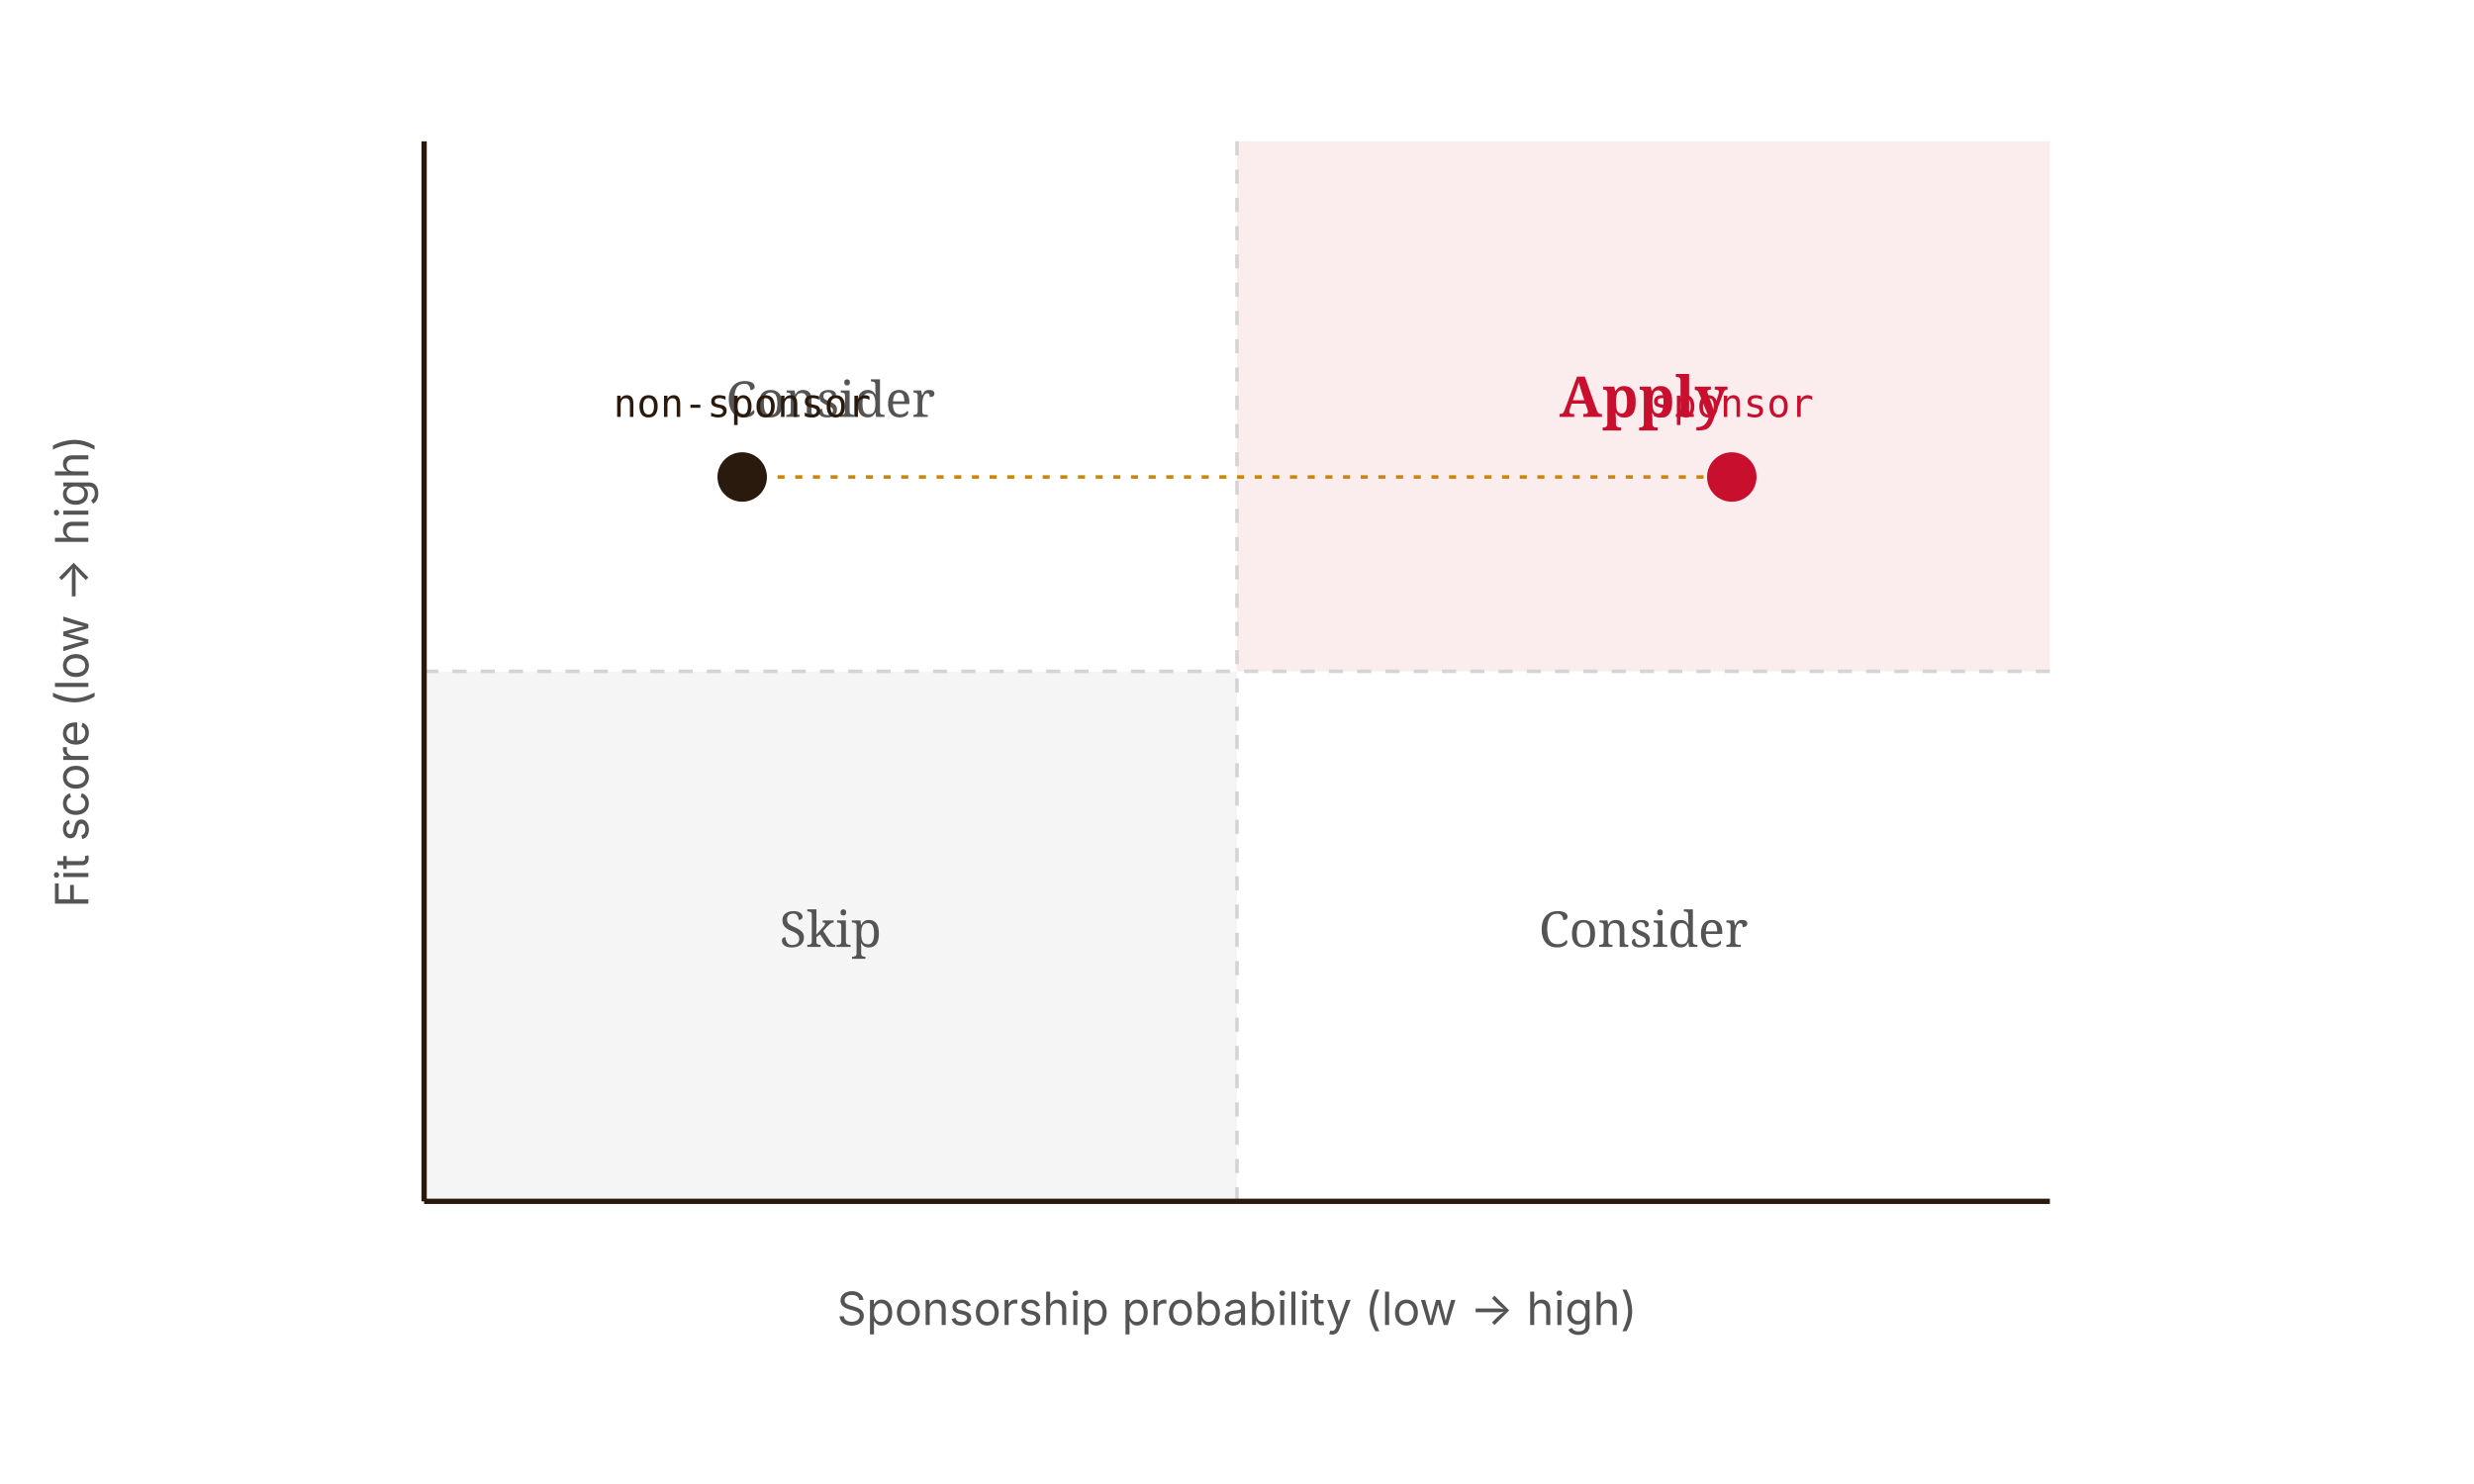
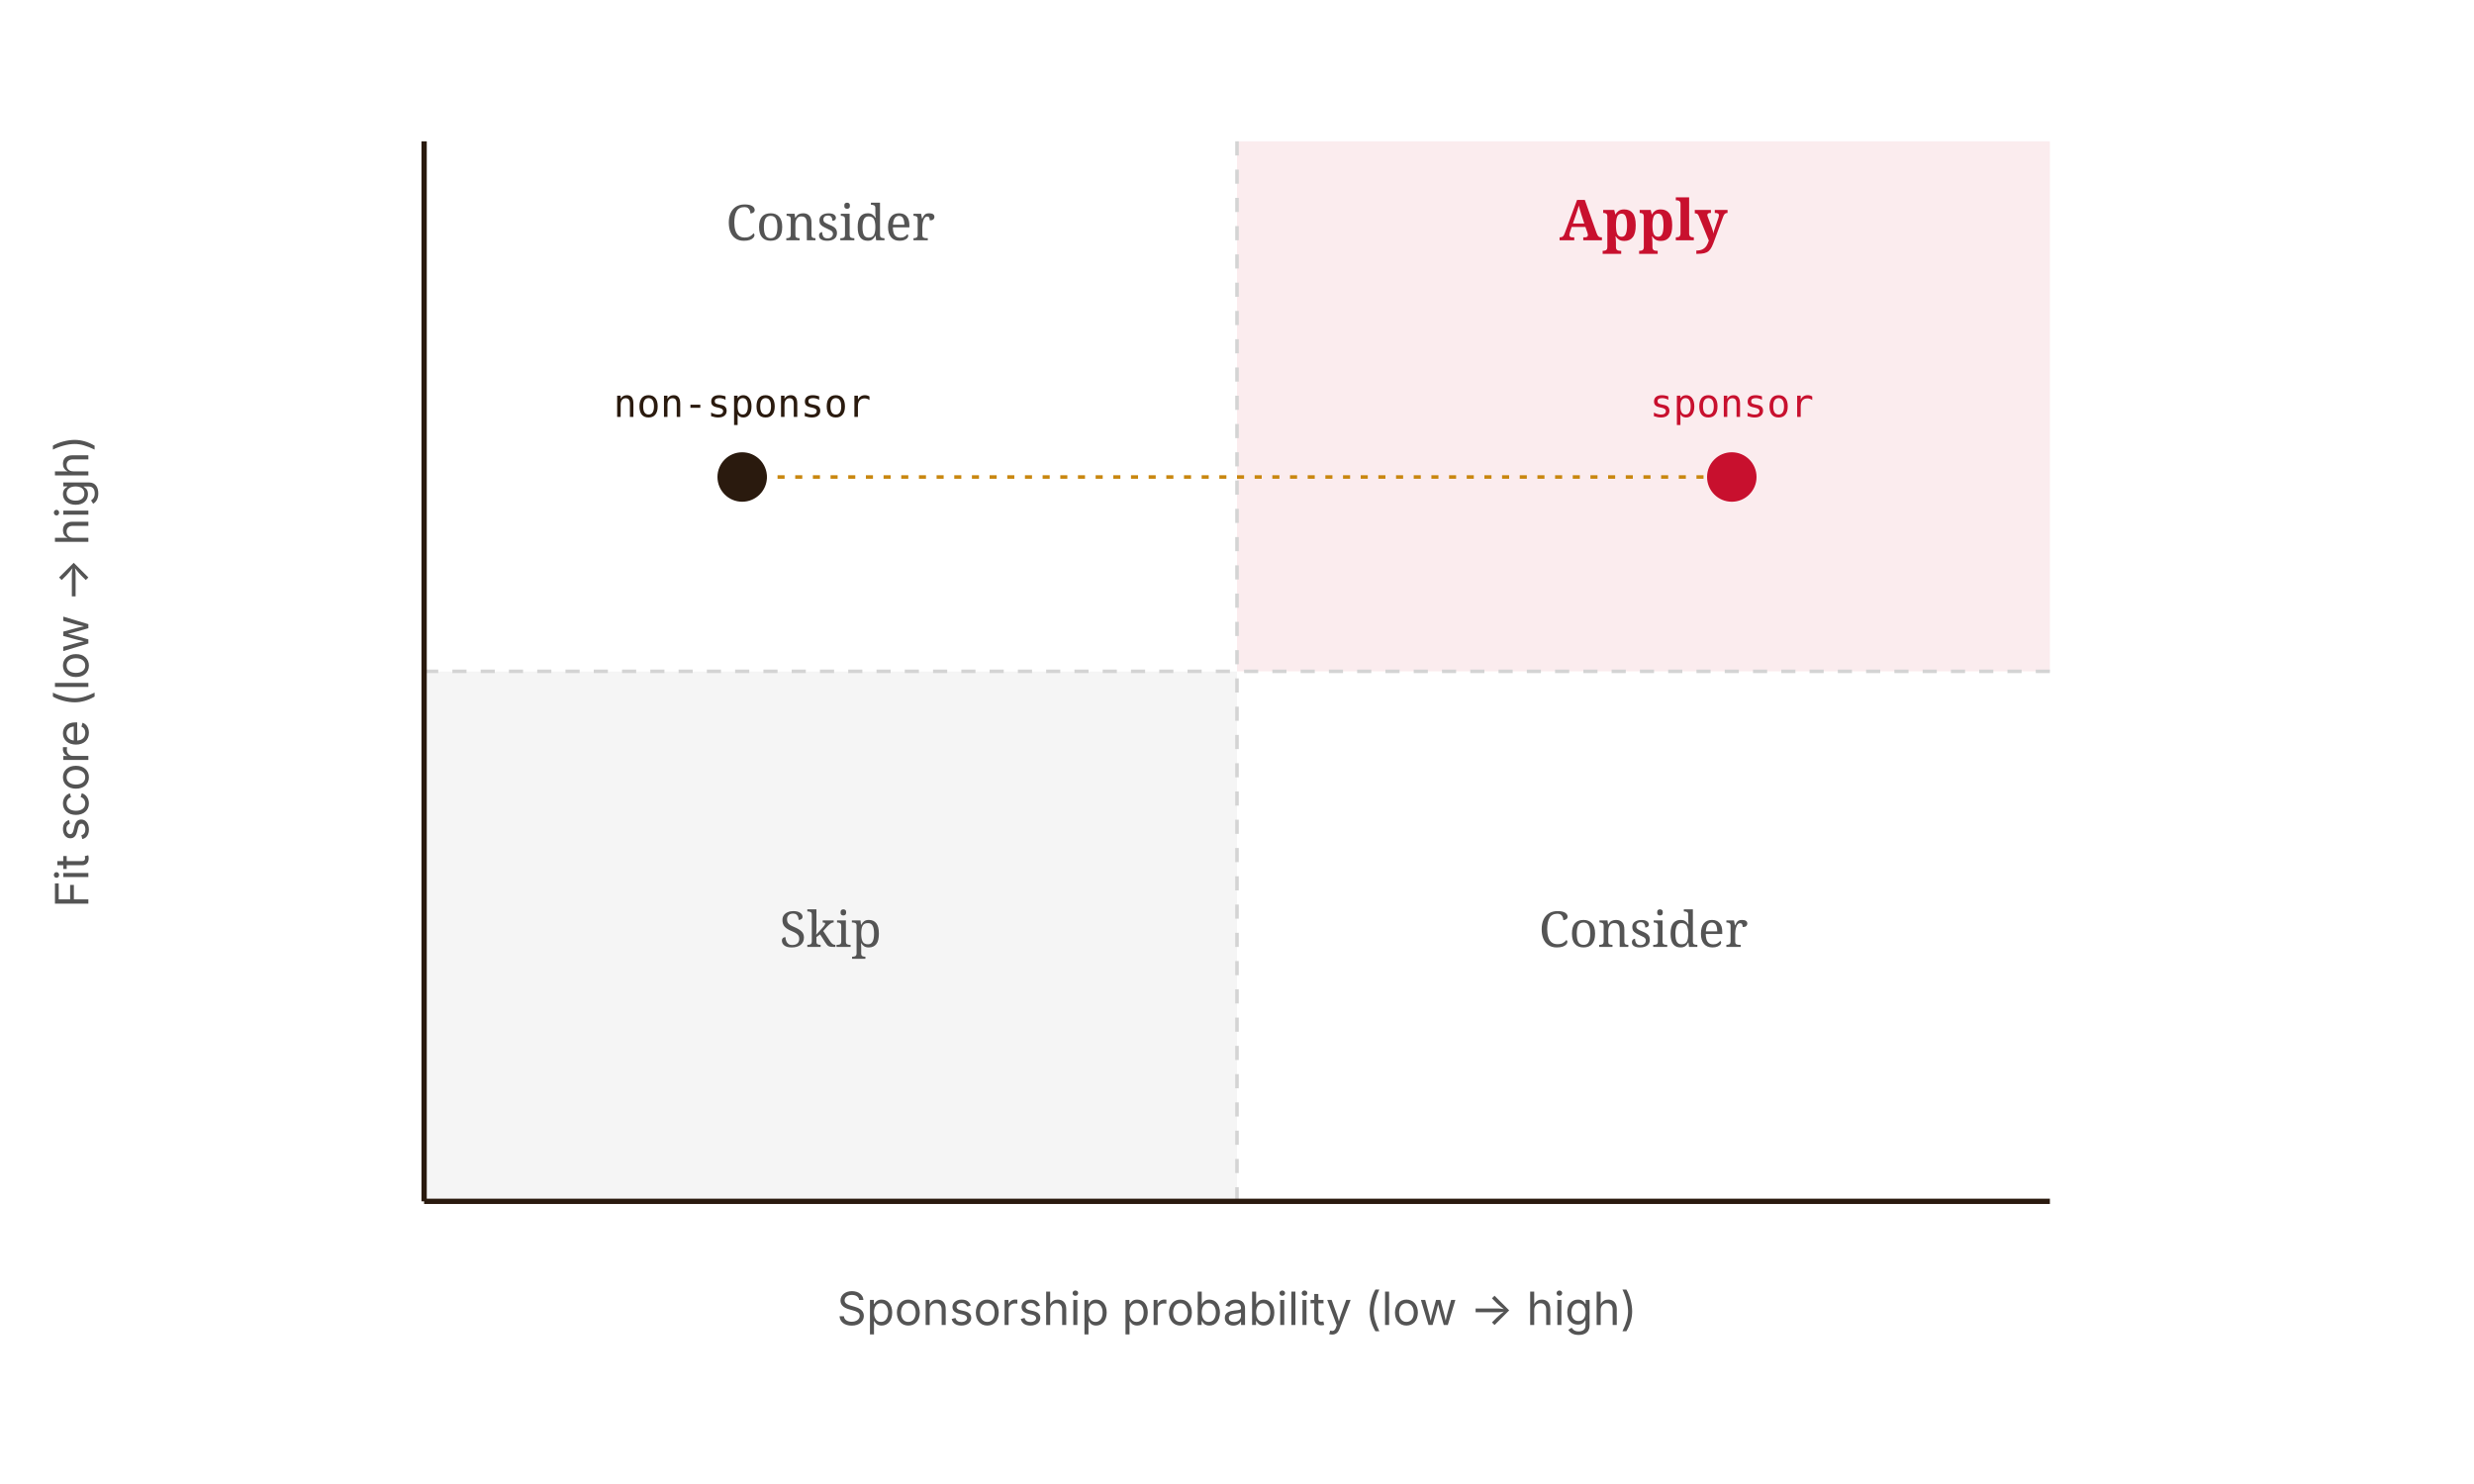
<svg xmlns="http://www.w3.org/2000/svg" viewBox="0 0 700 420" role="img" aria-labelledby="t3 d3" font-family="Inter, sans-serif">
  <rect width="700" height="420" fill="#FFFFFF" />
  <g transform="translate(120,40)">
    <rect x="0" y="150" width="230" height="150" fill="#F5F5F5" />
    <rect x="0" y="0" width="230" height="150" fill="#FFFFFF" />
    <rect x="230" y="150" width="230" height="150" fill="#FFFFFF" />
    <rect x="230" y="0" width="230" height="150" fill="#FBECEE" />
    <line x1="230" y1="0" x2="230" y2="300" stroke="#D4D4D4" stroke-width="1" stroke-dasharray="4 4" />
    <line x1="0" y1="150" x2="460" y2="150" stroke="#D4D4D4" stroke-width="1" stroke-dasharray="4 4" />
    <line x1="0" y1="0" x2="0" y2="300" stroke="#2a1a0e" stroke-width="1.5" />
    <line x1="0" y1="300" x2="460" y2="300" stroke="#2a1a0e" stroke-width="1.5" />
-     <text x="345" y="78" text-anchor="middle" font-size="16" font-weight="700" fill="#C8102E" font-family="EB Garamond, Georgia, serif">Apply</text>
-     <text x="115" y="78" text-anchor="middle" font-size="14" fill="#545454" font-family="EB Garamond, Georgia, serif">Consider</text>
+     <text x="345" y="28" text-anchor="middle" font-size="16" font-weight="700" fill="#C8102E" font-family="EB Garamond, Georgia, serif">Apply</text>
+     <text x="115" y="28" text-anchor="middle" font-size="14" fill="#545454" font-family="EB Garamond, Georgia, serif">Consider</text>
    <text x="345" y="228" text-anchor="middle" font-size="14" fill="#545454" font-family="EB Garamond, Georgia, serif">Consider</text>
    <text x="115" y="228" text-anchor="middle" font-size="14" fill="#545454" font-family="EB Garamond, Georgia, serif">Skip</text>
    <line x1="90" y1="95" x2="370" y2="95" stroke="#C8860E" stroke-width="1" stroke-dasharray="2 3" />
    <circle cx="90" cy="95" r="7" fill="#2a1a0e" />
    <text x="90" y="78" text-anchor="middle" font-size="11" fill="#2a1a0e" font-family="JetBrains Mono, monospace">non-sponsor</text>
    <circle cx="370" cy="95" r="7" fill="#C8102E" />
    <text x="370" y="78" text-anchor="middle" font-size="11" fill="#C8102E" font-family="JetBrains Mono, monospace">sponsor</text>
    <text x="230" y="335" text-anchor="middle" font-size="13" fill="#545454">Sponsorship probability  (low → high)</text>
    <text x="-150" y="-95" transform="rotate(-90)" text-anchor="middle" font-size="13" fill="#545454">Fit score  (low → high)</text>
  </g>
</svg>
